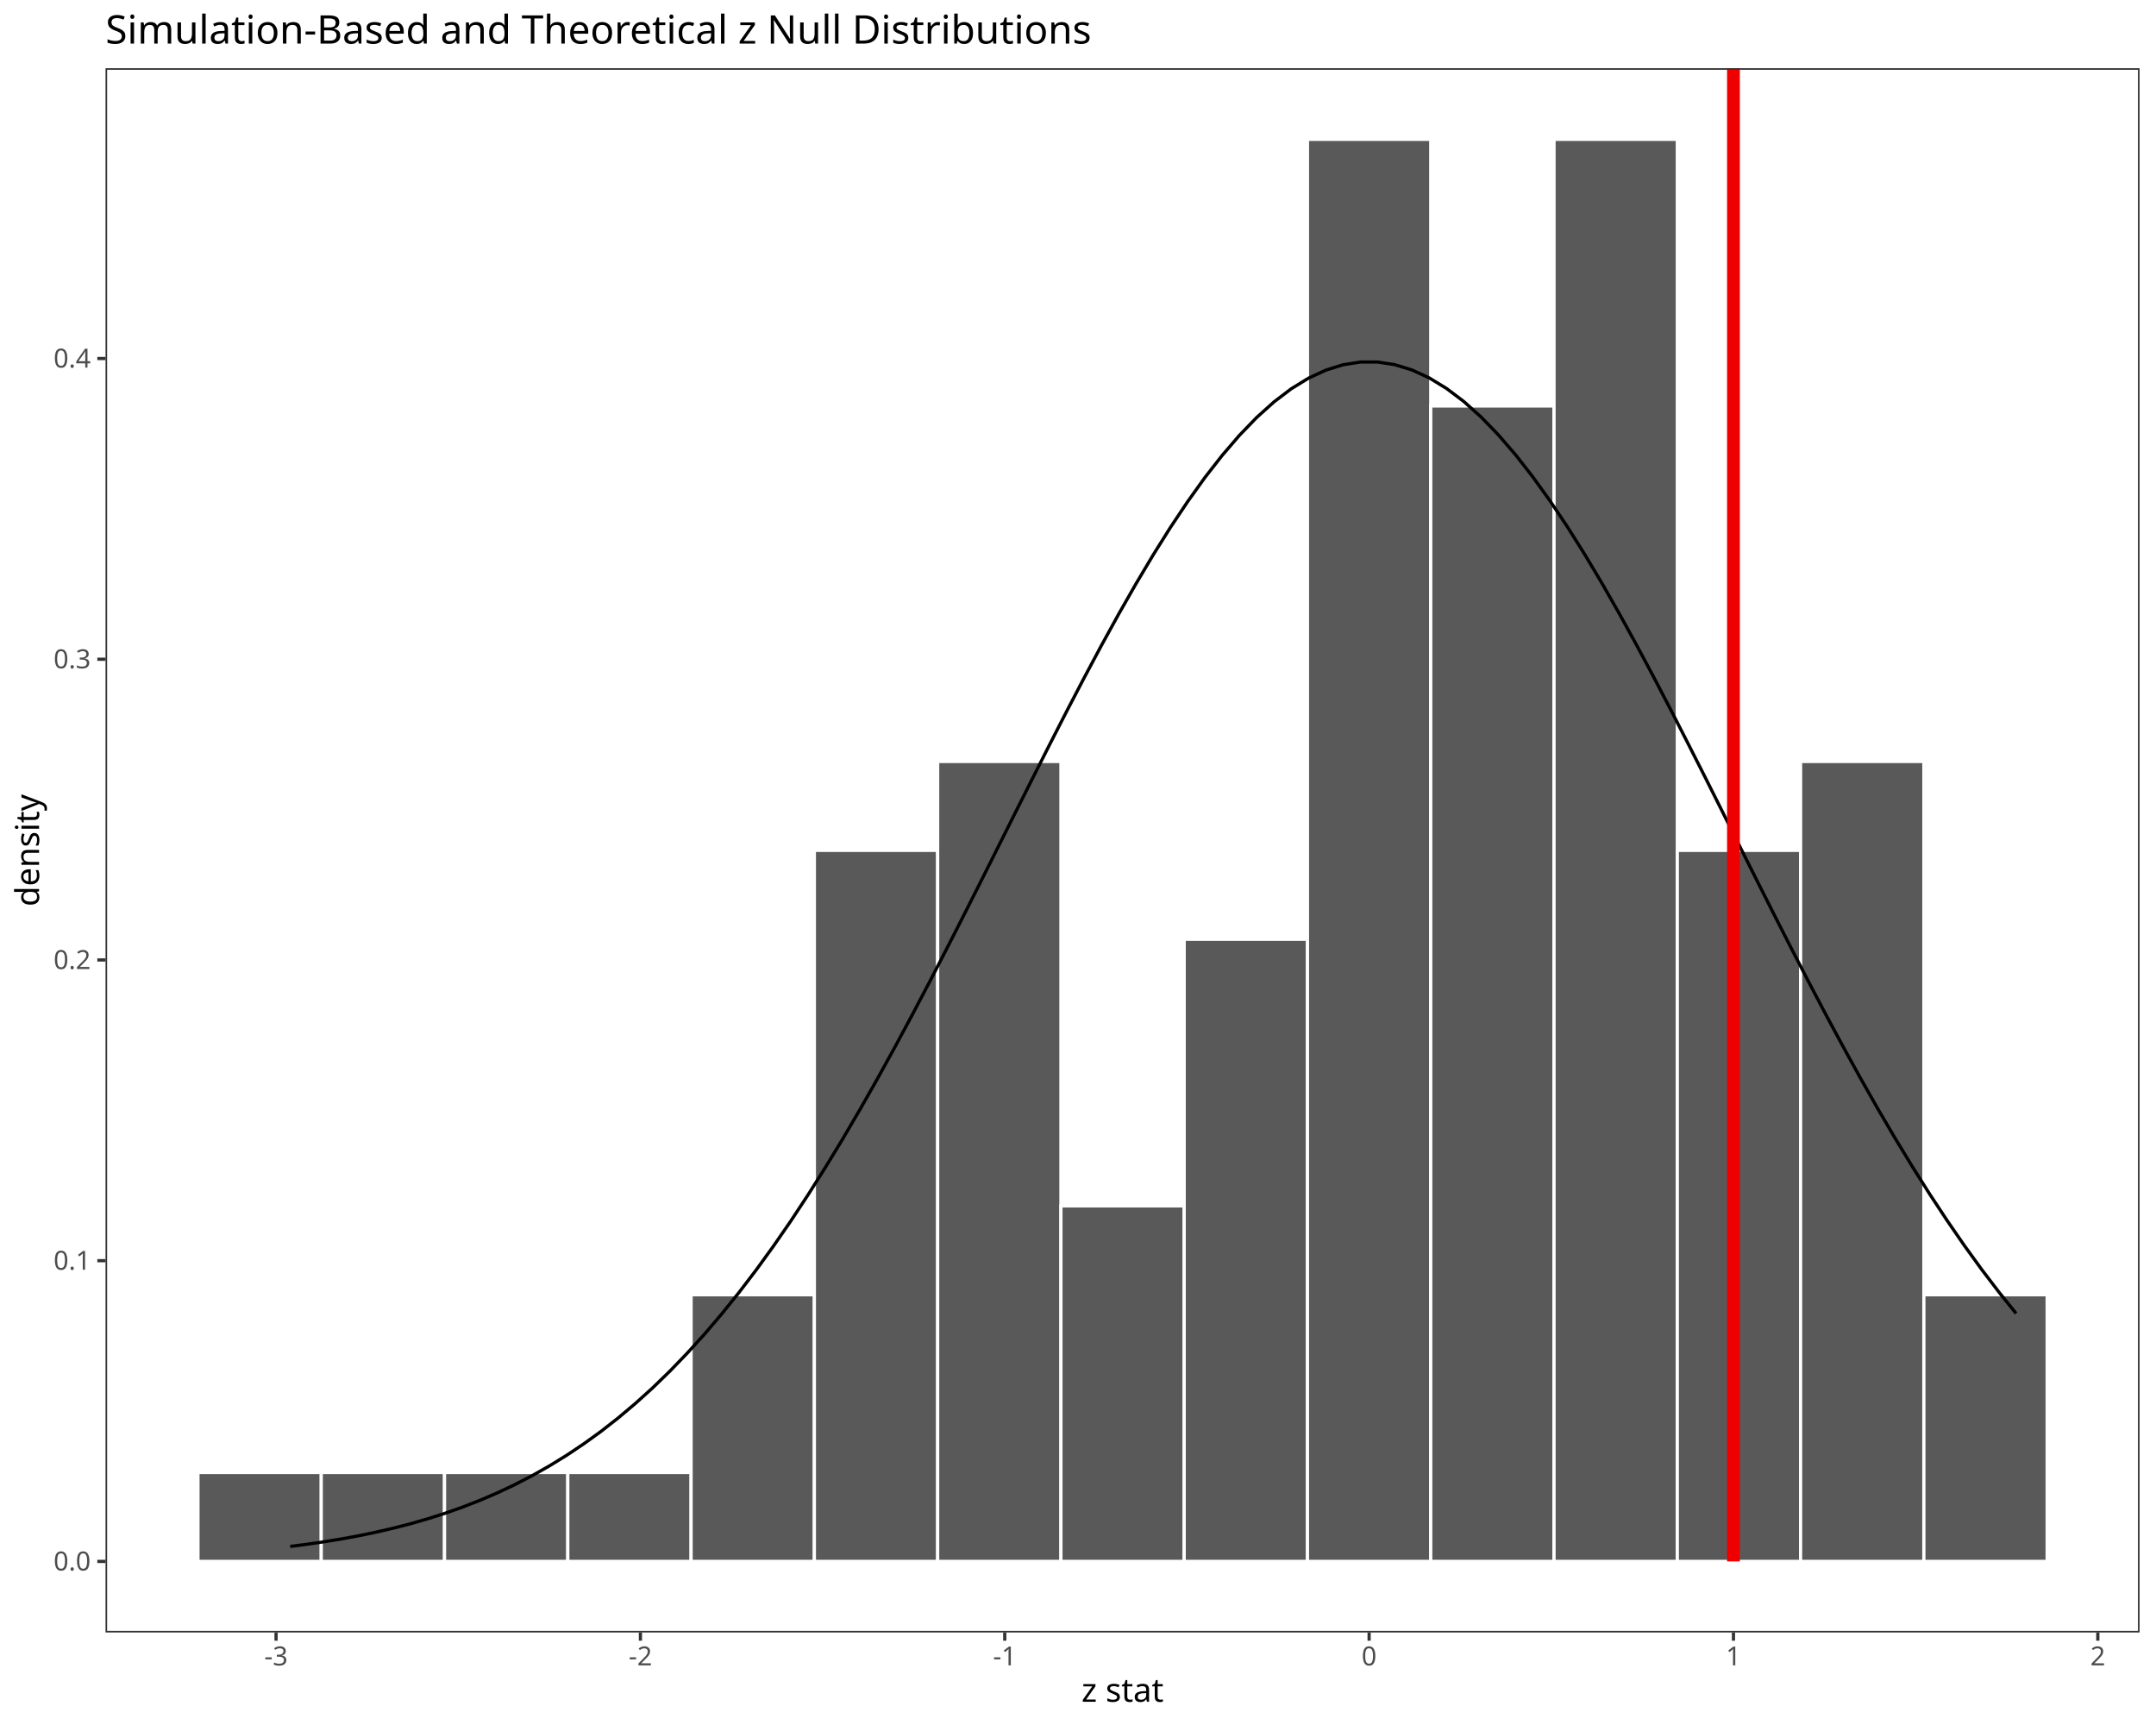
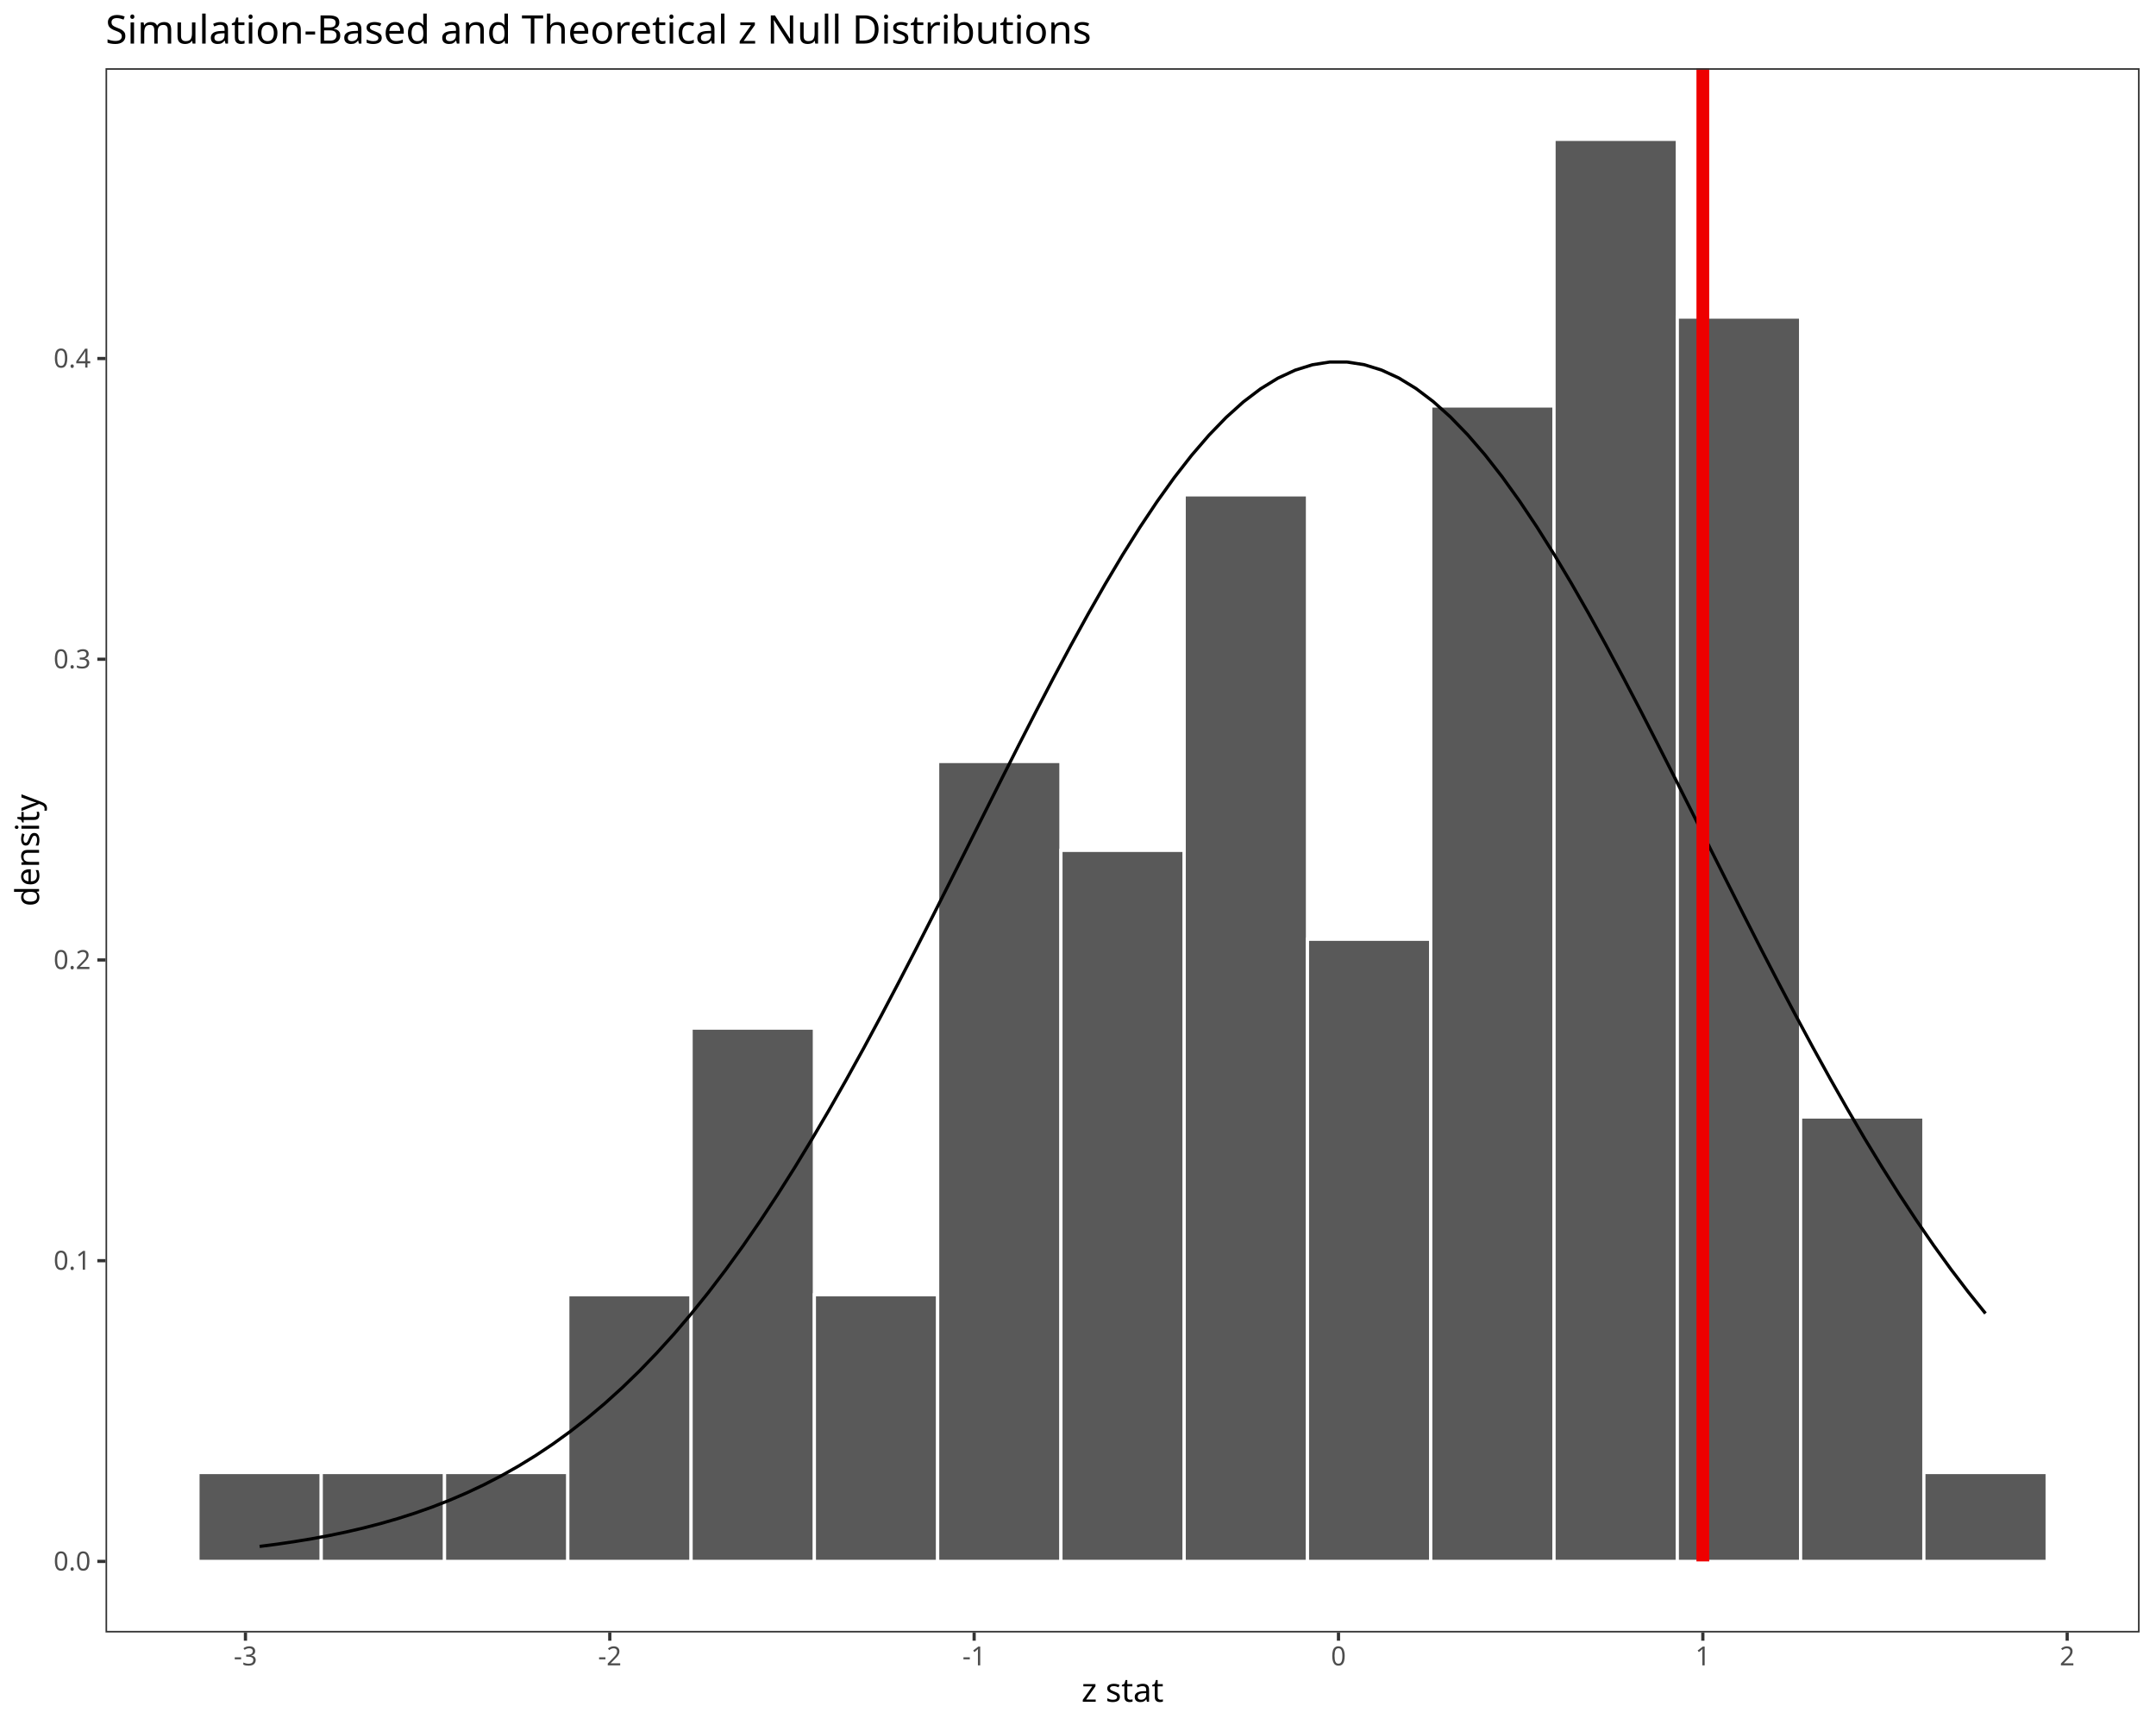
<svg xmlns="http://www.w3.org/2000/svg" class="svglite" data-engine-version="2.0" width="720.00pt" height="576.00pt" viewBox="0 0 720.00 576.00">
  <defs>
    <style type="text/css">
    .svglite line, .svglite polyline, .svglite polygon, .svglite path, .svglite rect, .svglite circle {
      fill: none;
      stroke: #000000;
      stroke-linecap: round;
      stroke-linejoin: round;
      stroke-miterlimit: 10.00;
    }
  </style>
  </defs>
  <rect width="100%" height="100%" style="stroke: none; fill: #FFFFFF;" />
  <defs>
    <clipPath id="cpMC4wMHw3MjAuMDB8MC4wMHw1NzYuMDA=">
      <rect x="0.00" y="0.00" width="720.00" height="576.00" />
    </clipPath>
  </defs>
  <g clip-path="url(#cpMC4wMHw3MjAuMDB8MC4wMHw1NzYuMDA=)">
    <rect x="0.00" y="0.00" width="720.00" height="576.00" style="stroke-width: 1.07; stroke: #FFFFFF; fill: #FFFFFF;" />
  </g>
  <defs>
    <clipPath id="cpMzUuMjR8NzE0LjUyfDIyLjc4fDU0NS4xMQ==">
      <rect x="35.24" y="22.78" width="679.28" height="522.33" />
    </clipPath>
  </defs>
  <g clip-path="url(#cpMzUuMjR8NzE0LjUyfDIyLjc4fDU0NS4xMQ==)">
    <rect x="35.24" y="22.78" width="679.28" height="522.33" style="stroke-width: 1.07; stroke: none; fill: #FFFFFF;" />
    <rect x="66.11" y="491.69" width="41.17" height="29.68" style="stroke-width: 1.07; stroke: #FFFFFF; stroke-linecap: butt; stroke-linejoin: miter; fill: #595959;" />
    <rect x="107.28" y="491.69" width="41.17" height="29.68" style="stroke-width: 1.07; stroke: #FFFFFF; stroke-linecap: butt; stroke-linejoin: miter; fill: #595959;" />
    <rect x="148.45" y="491.69" width="41.17" height="29.68" style="stroke-width: 1.07; stroke: #FFFFFF; stroke-linecap: butt; stroke-linejoin: miter; fill: #595959;" />
-     <rect x="189.62" y="491.69" width="41.17" height="29.68" style="stroke-width: 1.07; stroke: #FFFFFF; stroke-linecap: butt; stroke-linejoin: miter; fill: #595959;" />
-     <rect x="230.79" y="432.34" width="41.17" height="89.03" style="stroke-width: 1.07; stroke: #FFFFFF; stroke-linecap: butt; stroke-linejoin: miter; fill: #595959;" />
-     <rect x="271.96" y="283.95" width="41.17" height="237.42" style="stroke-width: 1.07; stroke: #FFFFFF; stroke-linecap: butt; stroke-linejoin: miter; fill: #595959;" />
+     <rect x="189.62" y="432.34" width="41.17" height="89.03" style="stroke-width: 1.07; stroke: #FFFFFF; stroke-linecap: butt; stroke-linejoin: miter; fill: #595959;" />
+     <rect x="230.79" y="343.30" width="41.17" height="178.07" style="stroke-width: 1.07; stroke: #FFFFFF; stroke-linecap: butt; stroke-linejoin: miter; fill: #595959;" />
+     <rect x="271.96" y="432.34" width="41.17" height="89.03" style="stroke-width: 1.07; stroke: #FFFFFF; stroke-linecap: butt; stroke-linejoin: miter; fill: #595959;" />
    <rect x="313.13" y="254.27" width="41.17" height="267.10" style="stroke-width: 1.07; stroke: #FFFFFF; stroke-linecap: butt; stroke-linejoin: miter; fill: #595959;" />
-     <rect x="354.30" y="402.66" width="41.17" height="118.71" style="stroke-width: 1.07; stroke: #FFFFFF; stroke-linecap: butt; stroke-linejoin: miter; fill: #595959;" />
-     <rect x="395.46" y="313.63" width="41.17" height="207.74" style="stroke-width: 1.07; stroke: #FFFFFF; stroke-linecap: butt; stroke-linejoin: miter; fill: #595959;" />
-     <rect x="436.63" y="46.53" width="41.17" height="474.84" style="stroke-width: 1.07; stroke: #FFFFFF; stroke-linecap: butt; stroke-linejoin: miter; fill: #595959;" />
+     <rect x="354.30" y="283.95" width="41.17" height="237.42" style="stroke-width: 1.07; stroke: #FFFFFF; stroke-linecap: butt; stroke-linejoin: miter; fill: #595959;" />
+     <rect x="395.46" y="165.24" width="41.17" height="356.13" style="stroke-width: 1.07; stroke: #FFFFFF; stroke-linecap: butt; stroke-linejoin: miter; fill: #595959;" />
+     <rect x="436.63" y="313.63" width="41.17" height="207.74" style="stroke-width: 1.07; stroke: #FFFFFF; stroke-linecap: butt; stroke-linejoin: miter; fill: #595959;" />
    <rect x="477.80" y="135.56" width="41.17" height="385.81" style="stroke-width: 1.07; stroke: #FFFFFF; stroke-linecap: butt; stroke-linejoin: miter; fill: #595959;" />
    <rect x="518.97" y="46.53" width="41.17" height="474.84" style="stroke-width: 1.07; stroke: #FFFFFF; stroke-linecap: butt; stroke-linejoin: miter; fill: #595959;" />
-     <rect x="560.14" y="283.95" width="41.17" height="237.42" style="stroke-width: 1.07; stroke: #FFFFFF; stroke-linecap: butt; stroke-linejoin: miter; fill: #595959;" />
-     <rect x="601.31" y="254.27" width="41.17" height="267.10" style="stroke-width: 1.07; stroke: #FFFFFF; stroke-linecap: butt; stroke-linejoin: miter; fill: #595959;" />
-     <rect x="642.48" y="432.34" width="41.17" height="89.03" style="stroke-width: 1.07; stroke: #FFFFFF; stroke-linecap: butt; stroke-linejoin: miter; fill: #595959;" />
-     <polyline points="96.92,516.37 102.68,515.63 108.45,514.78 114.21,513.84 119.98,512.77 125.74,511.57 131.50,510.24 137.27,508.75 143.03,507.09 148.79,505.25 154.56,503.21 160.32,500.96 166.08,498.49 171.85,495.77 177.61,492.79 183.38,489.54 189.14,486.00 194.90,482.15 200.67,477.99 206.43,473.48 212.19,468.63 217.96,463.42 223.72,457.83 229.48,451.86 235.25,445.51 241.01,438.75 246.77,431.60 252.54,424.04 258.30,416.09 264.07,407.74 269.83,399.00 275.59,389.89 281.36,380.41 287.12,370.59 292.88,360.45 298.65,350.01 304.41,339.30 310.17,328.36 315.94,317.22 321.70,305.92 327.47,294.50 333.23,283.01 338.99,271.51 344.76,260.03 350.52,248.64 356.28,237.39 362.05,226.34 367.81,215.55 373.57,205.08 379.34,194.97 385.10,185.30 390.86,176.12 396.63,167.48 402.39,159.44 408.16,152.05 413.92,145.35 419.68,139.39 425.45,134.20 431.21,129.82 436.97,126.28 442.74,123.60 448.50,121.80 454.26,120.89 460.03,120.88 465.79,121.77 471.56,123.55 477.32,126.20 483.08,129.72 488.85,134.08 494.61,139.25 500.37,145.20 506.14,151.88 511.90,159.26 517.66,167.28 523.43,175.90 529.19,185.07 534.96,194.73 540.72,204.82 546.48,215.29 552.25,226.08 558.01,237.12 563.77,248.37 569.54,259.75 575.30,271.23 581.06,282.73 586.83,294.22 592.59,305.64 598.35,316.95 604.12,328.09 609.88,339.04 615.65,349.75 621.41,360.20 627.17,370.35 632.94,380.18 638.70,389.66 644.46,398.78 650.23,407.53 655.99,415.89 661.75,423.85 667.52,431.42 673.28,438.58 " style="stroke-width: 1.07; stroke-linecap: butt;" />
-     <line x1="578.89" y1="521.37" x2="578.89" y2="22.78" style="stroke-width: 4.27; stroke: #EE0000; stroke-linecap: butt;" />
+     <rect x="560.14" y="105.88" width="41.17" height="415.49" style="stroke-width: 1.07; stroke: #FFFFFF; stroke-linecap: butt; stroke-linejoin: miter; fill: #595959;" />
+     <rect x="601.31" y="372.98" width="41.17" height="148.39" style="stroke-width: 1.07; stroke: #FFFFFF; stroke-linecap: butt; stroke-linejoin: miter; fill: #595959;" />
+     <rect x="642.48" y="491.69" width="41.17" height="29.68" style="stroke-width: 1.07; stroke: #FFFFFF; stroke-linecap: butt; stroke-linejoin: miter; fill: #595959;" />
+     <polyline points="86.70,516.37 92.46,515.63 98.23,514.78 103.99,513.84 109.75,512.77 115.52,511.57 121.28,510.24 127.04,508.75 132.81,507.09 138.57,505.25 144.34,503.21 150.10,500.96 155.86,498.49 161.63,495.77 167.39,492.79 173.15,489.54 178.92,486.00 184.68,482.15 190.44,477.99 196.21,473.48 201.97,468.63 207.73,463.42 213.50,457.83 219.26,451.86 225.03,445.51 230.79,438.75 236.55,431.60 242.32,424.04 248.08,416.09 253.84,407.74 259.61,399.00 265.37,389.89 271.13,380.41 276.90,370.59 282.66,360.45 288.43,350.01 294.19,339.30 299.95,328.36 305.72,317.22 311.48,305.92 317.24,294.50 323.01,283.01 328.77,271.51 334.53,260.03 340.30,248.64 346.06,237.39 351.82,226.34 357.59,215.55 363.35,205.08 369.12,194.97 374.88,185.30 380.64,176.12 386.41,167.48 392.17,159.44 397.93,152.05 403.70,145.35 409.46,139.39 415.22,134.20 420.99,129.82 426.75,126.28 432.52,123.60 438.28,121.80 444.04,120.89 449.81,120.88 455.57,121.77 461.33,123.55 467.10,126.20 472.86,129.72 478.62,134.08 484.39,139.25 490.15,145.20 495.92,151.88 501.68,159.26 507.44,167.28 513.21,175.90 518.97,185.07 524.73,194.73 530.50,204.82 536.26,215.29 542.02,226.08 547.79,237.12 553.55,248.37 559.31,259.75 565.08,271.23 570.84,282.73 576.61,294.22 582.37,305.64 588.13,316.95 593.90,328.09 599.66,339.04 605.42,349.75 611.19,360.20 616.95,370.35 622.71,380.18 628.48,389.66 634.24,398.78 640.01,407.53 645.77,415.89 651.53,423.85 657.30,431.42 663.06,438.58 " style="stroke-width: 1.07; stroke-linecap: butt;" />
+     <line x1="568.67" y1="521.37" x2="568.67" y2="22.78" style="stroke-width: 4.27; stroke: #EE0000; stroke-linecap: butt;" />
    <rect x="35.24" y="22.78" width="679.28" height="522.33" style="stroke-width: 1.07; stroke: #333333;" />
  </g>
  <g clip-path="url(#cpMC4wMHw3MjAuMDB8MC4wMHw1NzYuMDA=)">
    <text x="30.31" y="524.40" text-anchor="end" style="font-size: 8.80px; fill: #4D4D4D; font-family: sans;" textLength="12.23px" lengthAdjust="spacingAndGlyphs">0.0</text>
    <text x="30.31" y="423.98" text-anchor="end" style="font-size: 8.80px; fill: #4D4D4D; font-family: sans;" textLength="12.23px" lengthAdjust="spacingAndGlyphs">0.1</text>
    <text x="30.31" y="323.57" text-anchor="end" style="font-size: 8.80px; fill: #4D4D4D; font-family: sans;" textLength="12.23px" lengthAdjust="spacingAndGlyphs">0.2</text>
    <text x="30.31" y="223.15" text-anchor="end" style="font-size: 8.80px; fill: #4D4D4D; font-family: sans;" textLength="12.23px" lengthAdjust="spacingAndGlyphs">0.3</text>
    <text x="30.31" y="122.74" text-anchor="end" style="font-size: 8.80px; fill: #4D4D4D; font-family: sans;" textLength="12.23px" lengthAdjust="spacingAndGlyphs">0.4</text>
    <polyline points="32.50,521.37 35.24,521.37 " style="stroke-width: 1.07; stroke: #333333; stroke-linecap: butt;" />
    <polyline points="32.50,420.96 35.24,420.96 " style="stroke-width: 1.07; stroke: #333333; stroke-linecap: butt;" />
    <polyline points="32.50,320.54 35.24,320.54 " style="stroke-width: 1.07; stroke: #333333; stroke-linecap: butt;" />
    <polyline points="32.50,220.13 35.24,220.13 " style="stroke-width: 1.07; stroke: #333333; stroke-linecap: butt;" />
    <polyline points="32.50,119.71 35.24,119.71 " style="stroke-width: 1.07; stroke: #333333; stroke-linecap: butt;" />
-     <polyline points="92.19,547.85 92.19,545.11 " style="stroke-width: 1.07; stroke: #333333; stroke-linecap: butt;" />
-     <polyline points="213.87,547.85 213.87,545.11 " style="stroke-width: 1.07; stroke: #333333; stroke-linecap: butt;" />
-     <polyline points="335.54,547.85 335.54,545.11 " style="stroke-width: 1.07; stroke: #333333; stroke-linecap: butt;" />
-     <polyline points="457.22,547.85 457.22,545.11 " style="stroke-width: 1.07; stroke: #333333; stroke-linecap: butt;" />
-     <polyline points="578.89,547.85 578.89,545.11 " style="stroke-width: 1.07; stroke: #333333; stroke-linecap: butt;" />
-     <polyline points="700.57,547.85 700.57,545.11 " style="stroke-width: 1.07; stroke: #333333; stroke-linecap: butt;" />
-     <text x="92.19" y="556.10" text-anchor="middle" style="font-size: 8.80px; fill: #4D4D4D; font-family: sans;" textLength="7.82px" lengthAdjust="spacingAndGlyphs">-3</text>
-     <text x="213.87" y="556.10" text-anchor="middle" style="font-size: 8.80px; fill: #4D4D4D; font-family: sans;" textLength="7.82px" lengthAdjust="spacingAndGlyphs">-2</text>
-     <text x="335.54" y="556.10" text-anchor="middle" style="font-size: 8.80px; fill: #4D4D4D; font-family: sans;" textLength="7.82px" lengthAdjust="spacingAndGlyphs">-1</text>
-     <text x="457.22" y="556.10" text-anchor="middle" style="font-size: 8.80px; fill: #4D4D4D; font-family: sans;" textLength="4.89px" lengthAdjust="spacingAndGlyphs">0</text>
-     <text x="578.89" y="556.10" text-anchor="middle" style="font-size: 8.80px; fill: #4D4D4D; font-family: sans;" textLength="4.89px" lengthAdjust="spacingAndGlyphs">1</text>
-     <text x="700.57" y="556.10" text-anchor="middle" style="font-size: 8.80px; fill: #4D4D4D; font-family: sans;" textLength="4.89px" lengthAdjust="spacingAndGlyphs">2</text>
+     <polyline points="81.97,547.85 81.97,545.11 " style="stroke-width: 1.07; stroke: #333333; stroke-linecap: butt;" />
+     <polyline points="203.64,547.85 203.64,545.11 " style="stroke-width: 1.07; stroke: #333333; stroke-linecap: butt;" />
+     <polyline points="325.32,547.85 325.32,545.11 " style="stroke-width: 1.07; stroke: #333333; stroke-linecap: butt;" />
+     <polyline points="446.99,547.85 446.99,545.11 " style="stroke-width: 1.07; stroke: #333333; stroke-linecap: butt;" />
+     <polyline points="568.67,547.85 568.67,545.11 " style="stroke-width: 1.07; stroke: #333333; stroke-linecap: butt;" />
+     <polyline points="690.34,547.85 690.34,545.11 " style="stroke-width: 1.07; stroke: #333333; stroke-linecap: butt;" />
+     <text x="81.97" y="556.10" text-anchor="middle" style="font-size: 8.80px; fill: #4D4D4D; font-family: sans;" textLength="7.82px" lengthAdjust="spacingAndGlyphs">-3</text>
+     <text x="203.64" y="556.10" text-anchor="middle" style="font-size: 8.80px; fill: #4D4D4D; font-family: sans;" textLength="7.82px" lengthAdjust="spacingAndGlyphs">-2</text>
+     <text x="325.32" y="556.10" text-anchor="middle" style="font-size: 8.80px; fill: #4D4D4D; font-family: sans;" textLength="7.82px" lengthAdjust="spacingAndGlyphs">-1</text>
+     <text x="446.99" y="556.10" text-anchor="middle" style="font-size: 8.80px; fill: #4D4D4D; font-family: sans;" textLength="4.89px" lengthAdjust="spacingAndGlyphs">0</text>
+     <text x="568.67" y="556.10" text-anchor="middle" style="font-size: 8.80px; fill: #4D4D4D; font-family: sans;" textLength="4.89px" lengthAdjust="spacingAndGlyphs">1</text>
+     <text x="690.34" y="556.10" text-anchor="middle" style="font-size: 8.80px; fill: #4D4D4D; font-family: sans;" textLength="4.89px" lengthAdjust="spacingAndGlyphs">2</text>
    <text x="374.88" y="568.24" text-anchor="middle" style="font-size: 11.00px; font-family: sans;" textLength="26.29px" lengthAdjust="spacingAndGlyphs">z stat</text>
    <text transform="translate(13.05,283.95) rotate(-90)" text-anchor="middle" style="font-size: 11.00px; font-family: sans;" textLength="34.86px" lengthAdjust="spacingAndGlyphs">density</text>
    <text x="35.24" y="14.56" style="font-size: 13.20px; font-family: sans;" textLength="311.11px" lengthAdjust="spacingAndGlyphs">Simulation-Based and Theoretical z Null Distributions</text>
  </g>
</svg>
